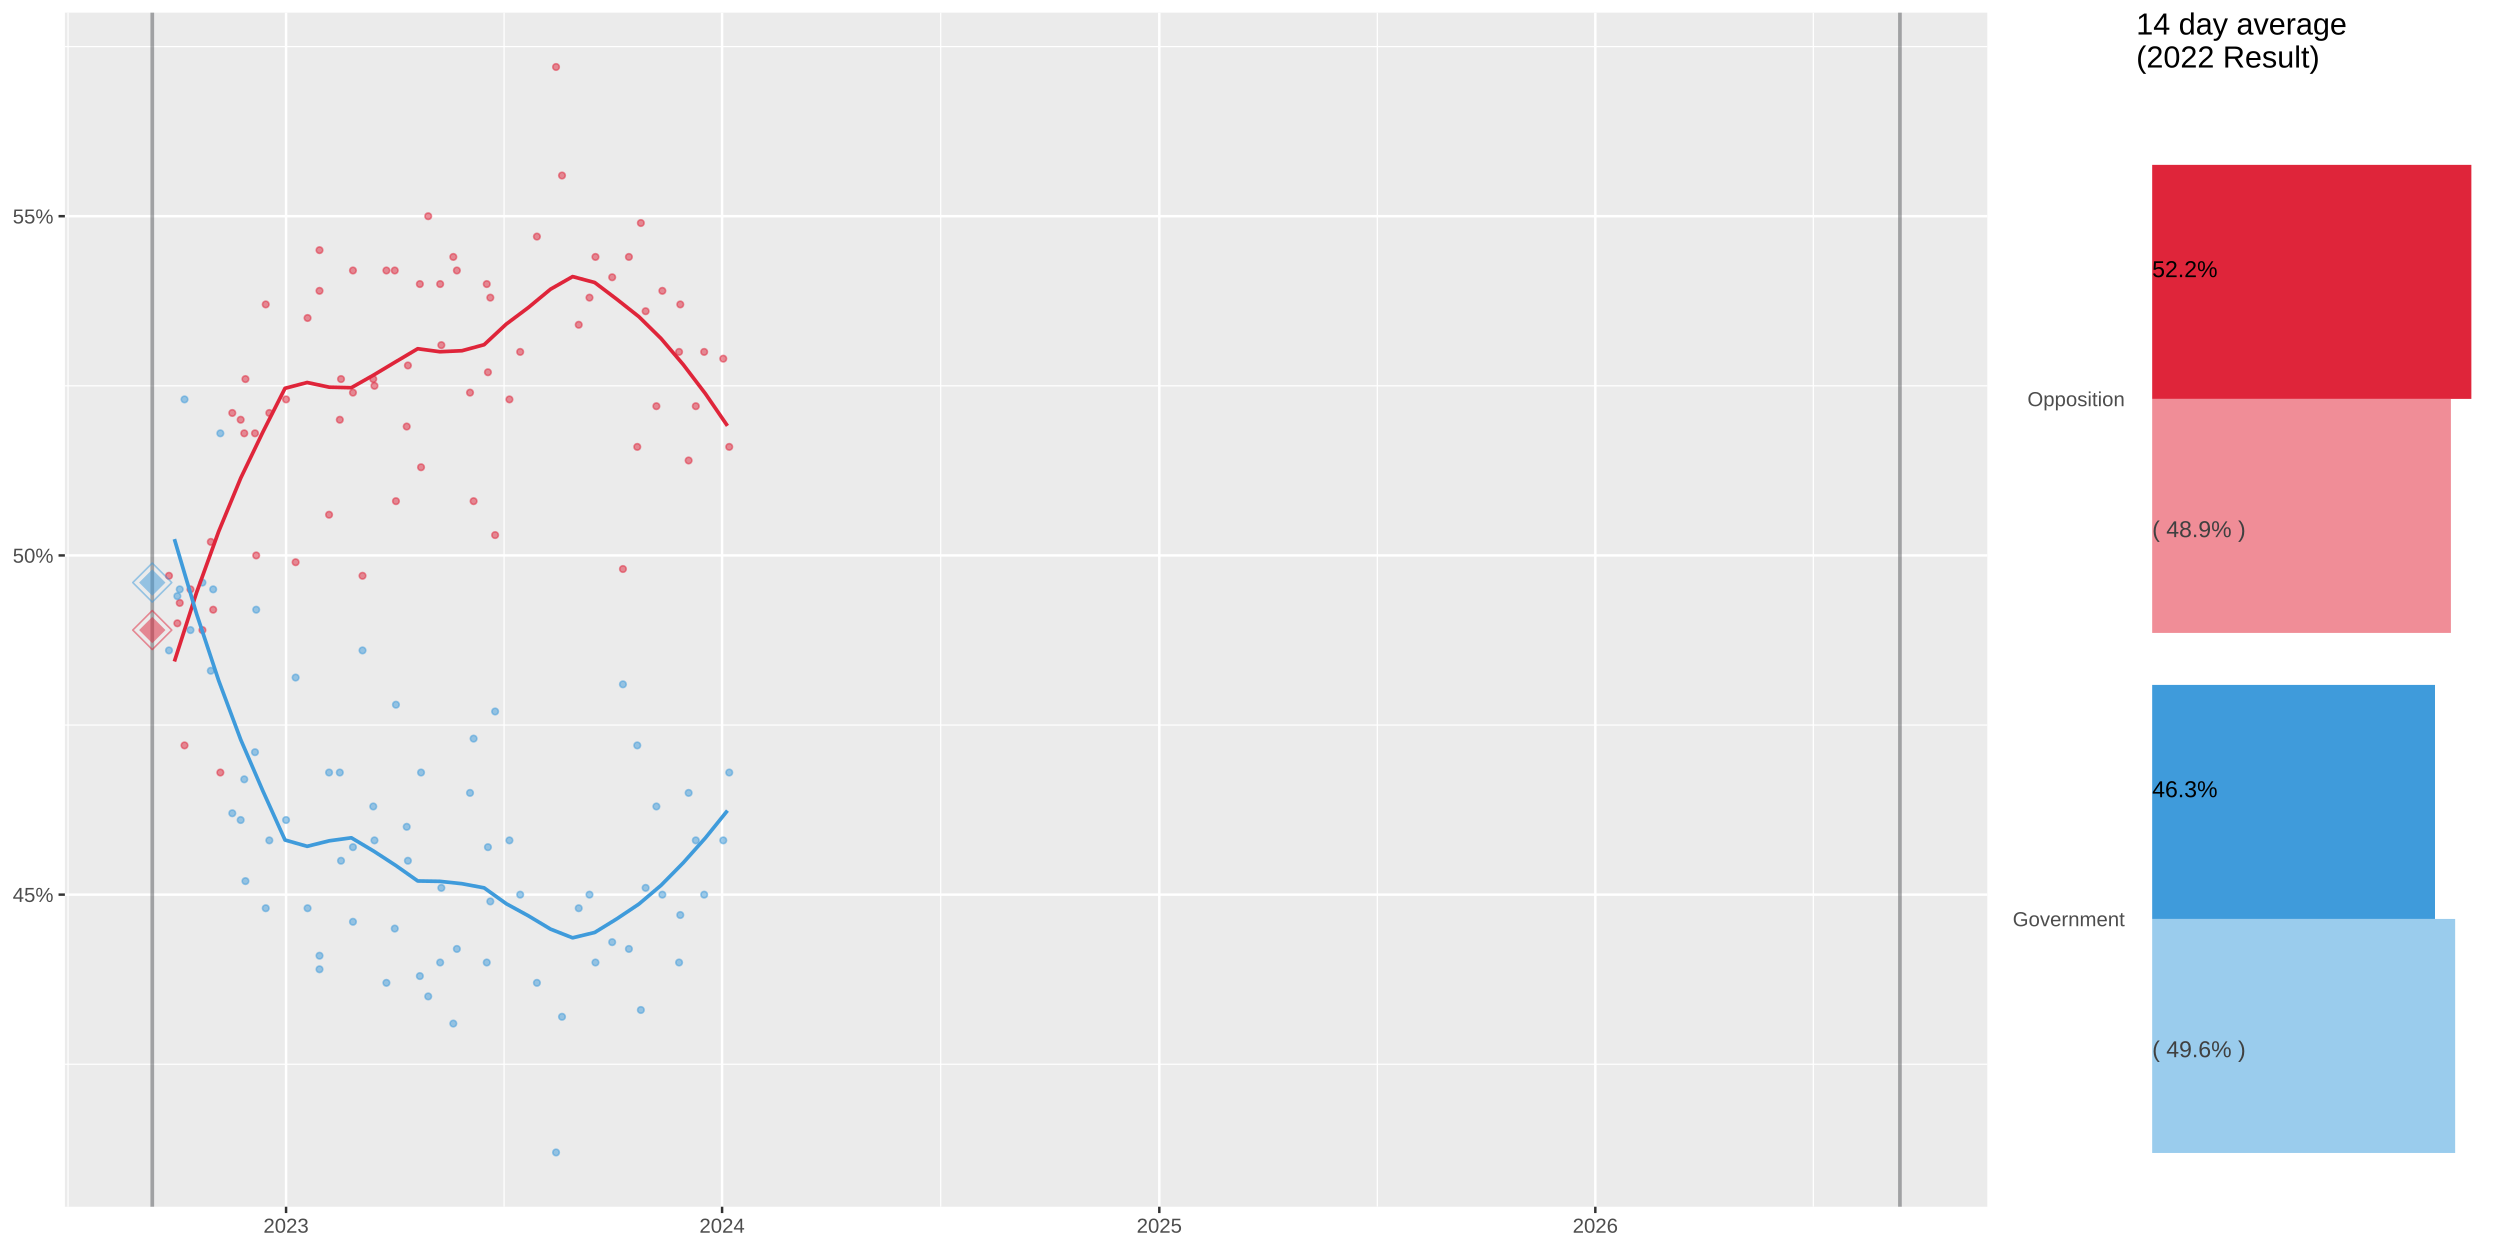
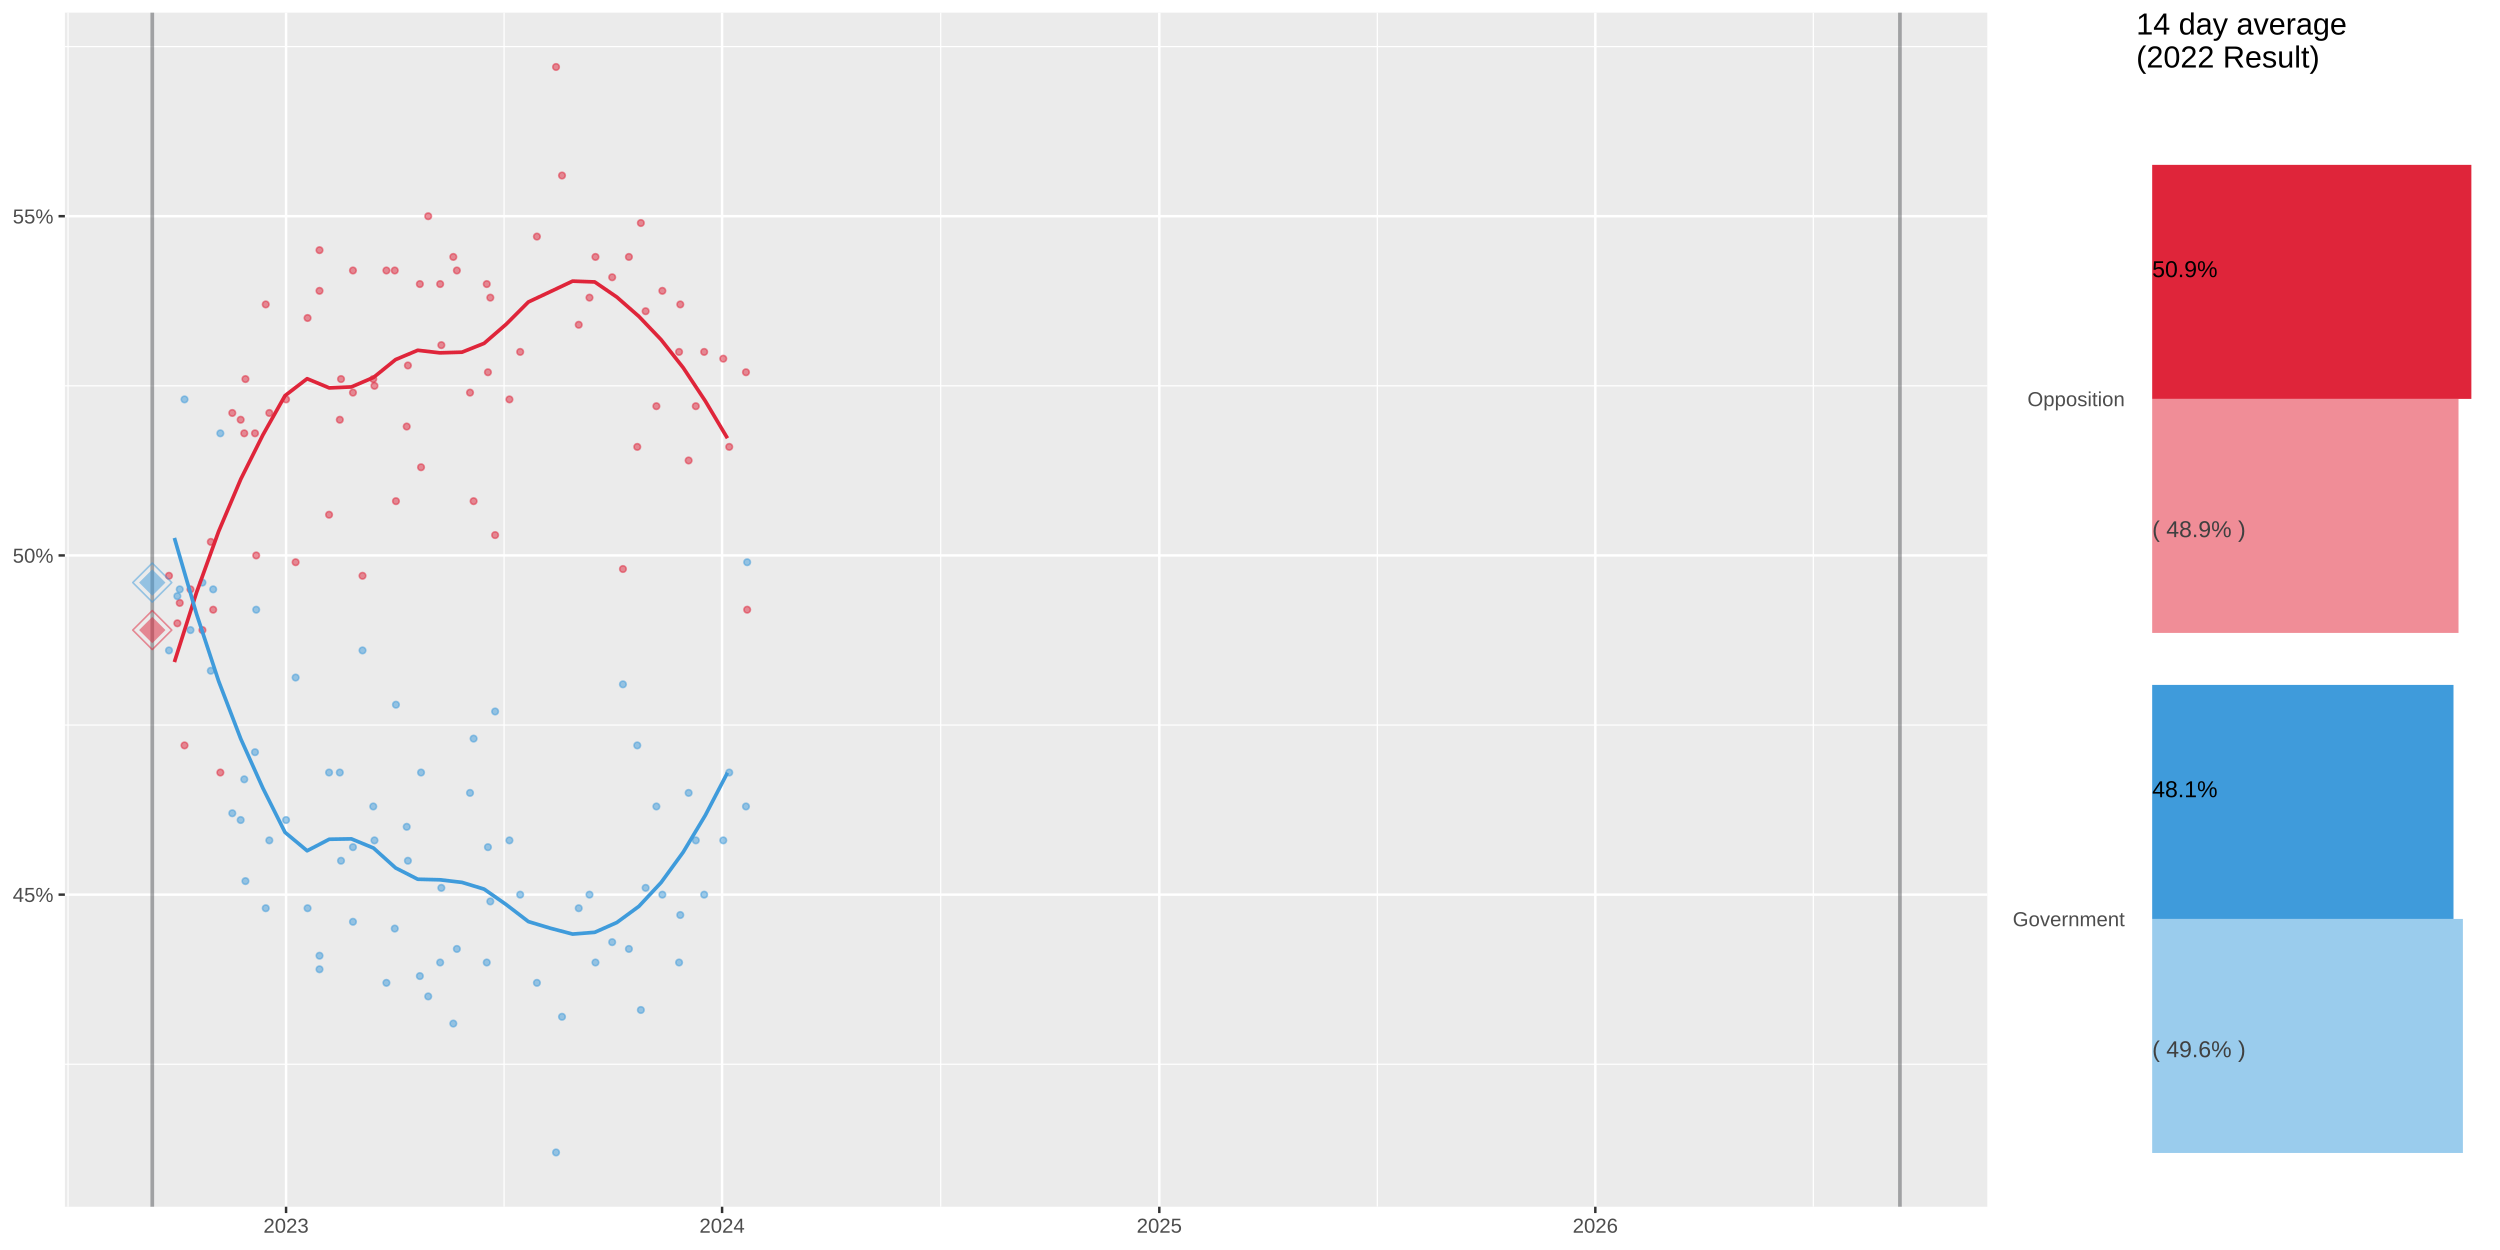
<svg xmlns="http://www.w3.org/2000/svg" class="svglite" width="1080.00pt" height="540.00pt" viewBox="0 0 1080.00 540.00">
  <defs>
    <style type="text/css">
    line, polyline, polygon, path, rect, circle {
      fill: none;
      stroke: #000000;
      stroke-linecap: round;
      stroke-linejoin: round;
      stroke-miterlimit: 10.00;
    }
    text {
      white-space: pre;
    }
  </style>
  </defs>
  <rect width="100%" height="100%" style="stroke: none; fill: none;" />
  <defs>
    <clipPath id="cpMC4wMHwxMDgwLjAwfDAuMDB8NTQwLjAw">
      <rect x="0.00" y="0.00" width="1080.00" height="540.00" />
    </clipPath>
  </defs>
  <g clip-path="url(#cpMC4wMHwxMDgwLjAwfDAuMDB8NTQwLjAw)">
</g>
  <defs>
    <clipPath id="cpMC4wMHw4NjQuMDB8MC4wMHw1NDAuMDA=">
      <rect x="0.00" y="0.00" width="864.00" height="540.00" />
    </clipPath>
  </defs>
  <g clip-path="url(#cpMC4wMHw4NjQuMDB8MC4wMHw1NDAuMDA=)">
    <rect x="0.00" y="0.00" width="864.00" height="540.00" style="stroke-width: 1.07; stroke: #FFFFFF; fill: #FFFFFF;" />
  </g>
  <g clip-path="url(#cpMC4wMHwxMDgwLjAwfDAuMDB8NTQwLjAw)">
</g>
  <defs>
    <clipPath id="cpMjguMDN8ODU4LjUyfDUuNDh8NTIxLjMx">
      <rect x="28.03" y="5.48" width="830.49" height="515.83" />
    </clipPath>
  </defs>
  <g clip-path="url(#cpMjguMDN8ODU4LjUyfDUuNDh8NTIxLjMx)">
    <rect x="28.03" y="5.48" width="830.49" height="515.83" style="stroke-width: 1.07; stroke: none; fill: #EBEBEB;" />
    <polyline points="28.03,459.76 858.52,459.76 " style="stroke-width: 0.53; stroke: #FFFFFF; stroke-linecap: butt;" />
    <polyline points="28.03,313.22 858.52,313.22 " style="stroke-width: 0.53; stroke: #FFFFFF; stroke-linecap: butt;" />
    <polyline points="28.03,166.68 858.52,166.68 " style="stroke-width: 0.53; stroke: #FFFFFF; stroke-linecap: butt;" />
    <polyline points="28.03,20.13 858.52,20.13 " style="stroke-width: 0.53; stroke: #FFFFFF; stroke-linecap: butt;" />
    <polyline points="29.40,521.31 29.40,5.48 " style="stroke-width: 0.53; stroke: #FFFFFF; stroke-linecap: butt;" />
    <polyline points="217.76,521.31 217.76,5.48 " style="stroke-width: 0.53; stroke: #FFFFFF; stroke-linecap: butt;" />
    <polyline points="406.38,521.31 406.38,5.48 " style="stroke-width: 0.53; stroke: #FFFFFF; stroke-linecap: butt;" />
    <polyline points="595.00,521.31 595.00,5.48 " style="stroke-width: 0.53; stroke: #FFFFFF; stroke-linecap: butt;" />
    <polyline points="783.36,521.31 783.36,5.48 " style="stroke-width: 0.53; stroke: #FFFFFF; stroke-linecap: butt;" />
    <polyline points="28.03,386.49 858.52,386.49 " style="stroke-width: 1.07; stroke: #FFFFFF; stroke-linecap: butt;" />
    <polyline points="28.03,239.95 858.52,239.95 " style="stroke-width: 1.07; stroke: #FFFFFF; stroke-linecap: butt;" />
    <polyline points="28.03,93.40 858.52,93.40 " style="stroke-width: 1.07; stroke: #FFFFFF; stroke-linecap: butt;" />
    <polyline points="123.58,521.31 123.58,5.48 " style="stroke-width: 1.07; stroke: #FFFFFF; stroke-linecap: butt;" />
    <polyline points="311.94,521.31 311.94,5.48 " style="stroke-width: 1.07; stroke: #FFFFFF; stroke-linecap: butt;" />
    <polyline points="500.82,521.31 500.82,5.48 " style="stroke-width: 1.07; stroke: #FFFFFF; stroke-linecap: butt;" />
    <polyline points="689.18,521.31 689.18,5.48 " style="stroke-width: 1.07; stroke: #FFFFFF; stroke-linecap: butt;" />
+     <circle cx="322.78" cy="263.39" r="1.42" style="stroke-width: 0.71; stroke: #DF253A; stroke-opacity: 0.50; fill: #DF253A; fill-opacity: 0.50;" />
+     <circle cx="322.26" cy="160.81" r="1.42" style="stroke-width: 0.71; stroke: #DF253A; stroke-opacity: 0.50; fill: #DF253A; fill-opacity: 0.50;" />
    <circle cx="315.03" cy="193.05" r="1.42" style="stroke-width: 0.71; stroke: #DF253A; stroke-opacity: 0.50; fill: #DF253A; fill-opacity: 0.50;" />
    <circle cx="312.45" cy="154.95" r="1.42" style="stroke-width: 0.71; stroke: #DF253A; stroke-opacity: 0.50; fill: #DF253A; fill-opacity: 0.50;" />
    <circle cx="304.20" cy="152.02" r="1.42" style="stroke-width: 0.71; stroke: #DF253A; stroke-opacity: 0.50; fill: #DF253A; fill-opacity: 0.50;" />
    <circle cx="300.59" cy="175.47" r="1.42" style="stroke-width: 0.71; stroke: #DF253A; stroke-opacity: 0.50; fill: #DF253A; fill-opacity: 0.50;" />
    <circle cx="297.49" cy="198.92" r="1.42" style="stroke-width: 0.71; stroke: #DF253A; stroke-opacity: 0.50; fill: #DF253A; fill-opacity: 0.50;" />
    <circle cx="293.88" cy="131.51" r="1.42" style="stroke-width: 0.71; stroke: #DF253A; stroke-opacity: 0.50; fill: #DF253A; fill-opacity: 0.50;" />
    <circle cx="293.36" cy="152.02" r="1.42" style="stroke-width: 0.71; stroke: #DF253A; stroke-opacity: 0.50; fill: #DF253A; fill-opacity: 0.50;" />
    <circle cx="286.14" cy="125.64" r="1.42" style="stroke-width: 0.71; stroke: #DF253A; stroke-opacity: 0.50; fill: #DF253A; fill-opacity: 0.50;" />
    <circle cx="283.56" cy="175.47" r="1.42" style="stroke-width: 0.71; stroke: #DF253A; stroke-opacity: 0.50; fill: #DF253A; fill-opacity: 0.50;" />
    <circle cx="278.91" cy="134.44" r="1.42" style="stroke-width: 0.71; stroke: #DF253A; stroke-opacity: 0.50; fill: #DF253A; fill-opacity: 0.50;" />
    <circle cx="276.85" cy="96.34" r="1.42" style="stroke-width: 0.71; stroke: #DF253A; stroke-opacity: 0.50; fill: #DF253A; fill-opacity: 0.50;" />
    <circle cx="275.30" cy="193.05" r="1.42" style="stroke-width: 0.71; stroke: #DF253A; stroke-opacity: 0.50; fill: #DF253A; fill-opacity: 0.50;" />
    <circle cx="271.69" cy="110.99" r="1.42" style="stroke-width: 0.71; stroke: #DF253A; stroke-opacity: 0.50; fill: #DF253A; fill-opacity: 0.50;" />
    <circle cx="269.11" cy="245.81" r="1.42" style="stroke-width: 0.71; stroke: #DF253A; stroke-opacity: 0.50; fill: #DF253A; fill-opacity: 0.50;" />
    <circle cx="264.46" cy="119.78" r="1.42" style="stroke-width: 0.71; stroke: #DF253A; stroke-opacity: 0.50; fill: #DF253A; fill-opacity: 0.50;" />
    <circle cx="257.24" cy="110.99" r="1.42" style="stroke-width: 0.71; stroke: #DF253A; stroke-opacity: 0.50; fill: #DF253A; fill-opacity: 0.50;" />
    <circle cx="254.66" cy="128.58" r="1.42" style="stroke-width: 0.71; stroke: #DF253A; stroke-opacity: 0.50; fill: #DF253A; fill-opacity: 0.50;" />
    <circle cx="250.01" cy="140.30" r="1.42" style="stroke-width: 0.71; stroke: #DF253A; stroke-opacity: 0.50; fill: #DF253A; fill-opacity: 0.50;" />
    <circle cx="242.79" cy="75.82" r="1.42" style="stroke-width: 0.71; stroke: #DF253A; stroke-opacity: 0.50; fill: #DF253A; fill-opacity: 0.50;" />
    <circle cx="240.21" cy="28.93" r="1.42" style="stroke-width: 0.71; stroke: #DF253A; stroke-opacity: 0.50; fill: #DF253A; fill-opacity: 0.50;" />
    <circle cx="231.95" cy="102.20" r="1.42" style="stroke-width: 0.71; stroke: #DF253A; stroke-opacity: 0.50; fill: #DF253A; fill-opacity: 0.50;" />
    <circle cx="224.72" cy="152.02" r="1.42" style="stroke-width: 0.71; stroke: #DF253A; stroke-opacity: 0.50; fill: #DF253A; fill-opacity: 0.50;" />
    <circle cx="220.08" cy="172.54" r="1.42" style="stroke-width: 0.71; stroke: #DF253A; stroke-opacity: 0.50; fill: #DF253A; fill-opacity: 0.50;" />
    <circle cx="213.89" cy="231.15" r="1.42" style="stroke-width: 0.71; stroke: #DF253A; stroke-opacity: 0.50; fill: #DF253A; fill-opacity: 0.50;" />
    <circle cx="211.82" cy="128.58" r="1.42" style="stroke-width: 0.71; stroke: #DF253A; stroke-opacity: 0.50; fill: #DF253A; fill-opacity: 0.50;" />
    <circle cx="210.79" cy="160.81" r="1.42" style="stroke-width: 0.71; stroke: #DF253A; stroke-opacity: 0.50; fill: #DF253A; fill-opacity: 0.50;" />
    <circle cx="210.28" cy="122.71" r="1.42" style="stroke-width: 0.71; stroke: #DF253A; stroke-opacity: 0.50; fill: #DF253A; fill-opacity: 0.50;" />
    <circle cx="204.60" cy="216.50" r="1.42" style="stroke-width: 0.71; stroke: #DF253A; stroke-opacity: 0.50; fill: #DF253A; fill-opacity: 0.50;" />
    <circle cx="203.05" cy="169.61" r="1.42" style="stroke-width: 0.71; stroke: #DF253A; stroke-opacity: 0.50; fill: #DF253A; fill-opacity: 0.50;" />
    <circle cx="197.37" cy="116.85" r="1.42" style="stroke-width: 0.71; stroke: #DF253A; stroke-opacity: 0.50; fill: #DF253A; fill-opacity: 0.50;" />
    <circle cx="195.83" cy="110.99" r="1.42" style="stroke-width: 0.71; stroke: #DF253A; stroke-opacity: 0.50; fill: #DF253A; fill-opacity: 0.50;" />
    <circle cx="190.66" cy="149.09" r="1.42" style="stroke-width: 0.71; stroke: #DF253A; stroke-opacity: 0.50; fill: #DF253A; fill-opacity: 0.50;" />
    <circle cx="190.15" cy="122.71" r="1.42" style="stroke-width: 0.71; stroke: #DF253A; stroke-opacity: 0.50; fill: #DF253A; fill-opacity: 0.50;" />
    <circle cx="184.99" cy="93.40" r="1.42" style="stroke-width: 0.71; stroke: #DF253A; stroke-opacity: 0.50; fill: #DF253A; fill-opacity: 0.50;" />
    <circle cx="181.89" cy="201.85" r="1.42" style="stroke-width: 0.71; stroke: #DF253A; stroke-opacity: 0.50; fill: #DF253A; fill-opacity: 0.50;" />
    <circle cx="181.38" cy="122.71" r="1.42" style="stroke-width: 0.71; stroke: #DF253A; stroke-opacity: 0.50; fill: #DF253A; fill-opacity: 0.50;" />
    <circle cx="176.22" cy="157.88" r="1.42" style="stroke-width: 0.71; stroke: #DF253A; stroke-opacity: 0.50; fill: #DF253A; fill-opacity: 0.50;" />
    <circle cx="175.70" cy="184.26" r="1.42" style="stroke-width: 0.71; stroke: #DF253A; stroke-opacity: 0.50; fill: #DF253A; fill-opacity: 0.50;" />
    <circle cx="171.05" cy="216.50" r="1.42" style="stroke-width: 0.71; stroke: #DF253A; stroke-opacity: 0.50; fill: #DF253A; fill-opacity: 0.50;" />
    <circle cx="170.54" cy="116.85" r="1.42" style="stroke-width: 0.71; stroke: #DF253A; stroke-opacity: 0.50; fill: #DF253A; fill-opacity: 0.50;" />
    <circle cx="166.93" cy="116.85" r="1.42" style="stroke-width: 0.71; stroke: #DF253A; stroke-opacity: 0.50; fill: #DF253A; fill-opacity: 0.50;" />
    <circle cx="161.77" cy="166.68" r="1.42" style="stroke-width: 0.71; stroke: #DF253A; stroke-opacity: 0.50; fill: #DF253A; fill-opacity: 0.50;" />
    <circle cx="161.25" cy="163.75" r="1.42" style="stroke-width: 0.71; stroke: #DF253A; stroke-opacity: 0.50; fill: #DF253A; fill-opacity: 0.50;" />
    <circle cx="156.61" cy="248.74" r="1.42" style="stroke-width: 0.71; stroke: #DF253A; stroke-opacity: 0.50; fill: #DF253A; fill-opacity: 0.50;" />
    <circle cx="152.48" cy="169.61" r="1.42" style="stroke-width: 0.71; stroke: #DF253A; stroke-opacity: 0.50; fill: #DF253A; fill-opacity: 0.50;" />
    <circle cx="152.48" cy="116.85" r="1.42" style="stroke-width: 0.71; stroke: #DF253A; stroke-opacity: 0.50; fill: #DF253A; fill-opacity: 0.50;" />
    <circle cx="147.32" cy="163.75" r="1.42" style="stroke-width: 0.71; stroke: #DF253A; stroke-opacity: 0.50; fill: #DF253A; fill-opacity: 0.50;" />
    <circle cx="146.80" cy="181.33" r="1.42" style="stroke-width: 0.71; stroke: #DF253A; stroke-opacity: 0.50; fill: #DF253A; fill-opacity: 0.50;" />
    <circle cx="142.16" cy="222.36" r="1.42" style="stroke-width: 0.71; stroke: #DF253A; stroke-opacity: 0.50; fill: #DF253A; fill-opacity: 0.50;" />
    <circle cx="138.03" cy="108.06" r="1.42" style="stroke-width: 0.71; stroke: #DF253A; stroke-opacity: 0.50; fill: #DF253A; fill-opacity: 0.50;" />
    <circle cx="138.03" cy="125.64" r="1.42" style="stroke-width: 0.71; stroke: #DF253A; stroke-opacity: 0.50; fill: #DF253A; fill-opacity: 0.50;" />
    <circle cx="132.87" cy="137.37" r="1.42" style="stroke-width: 0.71; stroke: #DF253A; stroke-opacity: 0.50; fill: #DF253A; fill-opacity: 0.50;" />
    <circle cx="127.71" cy="242.88" r="1.42" style="stroke-width: 0.71; stroke: #DF253A; stroke-opacity: 0.50; fill: #DF253A; fill-opacity: 0.50;" />
    <circle cx="123.58" cy="172.54" r="1.42" style="stroke-width: 0.71; stroke: #DF253A; stroke-opacity: 0.50; fill: #DF253A; fill-opacity: 0.50;" />
    <circle cx="116.35" cy="178.40" r="1.42" style="stroke-width: 0.71; stroke: #DF253A; stroke-opacity: 0.50; fill: #DF253A; fill-opacity: 0.50;" />
    <circle cx="114.80" cy="131.51" r="1.42" style="stroke-width: 0.71; stroke: #DF253A; stroke-opacity: 0.50; fill: #DF253A; fill-opacity: 0.50;" />
    <circle cx="110.68" cy="239.95" r="1.42" style="stroke-width: 0.71; stroke: #DF253A; stroke-opacity: 0.50; fill: #DF253A; fill-opacity: 0.50;" />
    <circle cx="110.16" cy="187.19" r="1.42" style="stroke-width: 0.71; stroke: #DF253A; stroke-opacity: 0.50; fill: #DF253A; fill-opacity: 0.50;" />
    <circle cx="106.03" cy="163.75" r="1.42" style="stroke-width: 0.71; stroke: #DF253A; stroke-opacity: 0.50; fill: #DF253A; fill-opacity: 0.50;" />
    <circle cx="105.52" cy="187.19" r="1.42" style="stroke-width: 0.71; stroke: #DF253A; stroke-opacity: 0.50; fill: #DF253A; fill-opacity: 0.50;" />
    <circle cx="103.97" cy="181.33" r="1.42" style="stroke-width: 0.71; stroke: #DF253A; stroke-opacity: 0.50; fill: #DF253A; fill-opacity: 0.50;" />
    <circle cx="100.35" cy="178.40" r="1.42" style="stroke-width: 0.71; stroke: #DF253A; stroke-opacity: 0.50; fill: #DF253A; fill-opacity: 0.50;" />
    <circle cx="95.19" cy="333.73" r="1.42" style="stroke-width: 0.71; stroke: #DF253A; stroke-opacity: 0.50; fill: #DF253A; fill-opacity: 0.50;" />
    <circle cx="92.10" cy="263.39" r="1.42" style="stroke-width: 0.71; stroke: #DF253A; stroke-opacity: 0.50; fill: #DF253A; fill-opacity: 0.50;" />
    <circle cx="91.07" cy="234.09" r="1.42" style="stroke-width: 0.71; stroke: #DF253A; stroke-opacity: 0.50; fill: #DF253A; fill-opacity: 0.50;" />
    <circle cx="87.45" cy="272.19" r="1.42" style="stroke-width: 0.71; stroke: #DF253A; stroke-opacity: 0.50; fill: #DF253A; fill-opacity: 0.50;" />
    <circle cx="82.29" cy="254.60" r="1.42" style="stroke-width: 0.71; stroke: #DF253A; stroke-opacity: 0.50; fill: #DF253A; fill-opacity: 0.50;" />
    <circle cx="79.71" cy="322.01" r="1.42" style="stroke-width: 0.71; stroke: #DF253A; stroke-opacity: 0.50; fill: #DF253A; fill-opacity: 0.50;" />
    <circle cx="77.65" cy="260.46" r="1.42" style="stroke-width: 0.71; stroke: #DF253A; stroke-opacity: 0.50; fill: #DF253A; fill-opacity: 0.50;" />
    <circle cx="76.62" cy="269.26" r="1.42" style="stroke-width: 0.71; stroke: #DF253A; stroke-opacity: 0.50; fill: #DF253A; fill-opacity: 0.50;" />
    <circle cx="73.00" cy="248.74" r="1.42" style="stroke-width: 0.71; stroke: #DF253A; stroke-opacity: 0.50; fill: #DF253A; fill-opacity: 0.50;" />
+     <circle cx="322.78" cy="242.88" r="1.42" style="stroke-width: 0.71; stroke: #3F9BDB; stroke-opacity: 0.50; fill: #3F9BDB; fill-opacity: 0.50;" />
+     <circle cx="322.26" cy="348.39" r="1.42" style="stroke-width: 0.71; stroke: #3F9BDB; stroke-opacity: 0.50; fill: #3F9BDB; fill-opacity: 0.50;" />
    <circle cx="315.03" cy="333.73" r="1.42" style="stroke-width: 0.71; stroke: #3F9BDB; stroke-opacity: 0.50; fill: #3F9BDB; fill-opacity: 0.50;" />
    <circle cx="312.45" cy="363.04" r="1.42" style="stroke-width: 0.71; stroke: #3F9BDB; stroke-opacity: 0.50; fill: #3F9BDB; fill-opacity: 0.50;" />
    <circle cx="304.20" cy="386.49" r="1.42" style="stroke-width: 0.71; stroke: #3F9BDB; stroke-opacity: 0.50; fill: #3F9BDB; fill-opacity: 0.50;" />
    <circle cx="300.59" cy="363.04" r="1.42" style="stroke-width: 0.71; stroke: #3F9BDB; stroke-opacity: 0.50; fill: #3F9BDB; fill-opacity: 0.50;" />
    <circle cx="297.49" cy="342.53" r="1.42" style="stroke-width: 0.71; stroke: #3F9BDB; stroke-opacity: 0.50; fill: #3F9BDB; fill-opacity: 0.50;" />
    <circle cx="293.88" cy="395.28" r="1.42" style="stroke-width: 0.71; stroke: #3F9BDB; stroke-opacity: 0.50; fill: #3F9BDB; fill-opacity: 0.50;" />
    <circle cx="293.36" cy="415.80" r="1.42" style="stroke-width: 0.71; stroke: #3F9BDB; stroke-opacity: 0.50; fill: #3F9BDB; fill-opacity: 0.50;" />
    <circle cx="286.14" cy="386.49" r="1.42" style="stroke-width: 0.71; stroke: #3F9BDB; stroke-opacity: 0.50; fill: #3F9BDB; fill-opacity: 0.50;" />
    <circle cx="283.56" cy="348.39" r="1.42" style="stroke-width: 0.71; stroke: #3F9BDB; stroke-opacity: 0.50; fill: #3F9BDB; fill-opacity: 0.50;" />
    <circle cx="278.91" cy="383.56" r="1.42" style="stroke-width: 0.71; stroke: #3F9BDB; stroke-opacity: 0.50; fill: #3F9BDB; fill-opacity: 0.50;" />
    <circle cx="276.85" cy="436.31" r="1.42" style="stroke-width: 0.71; stroke: #3F9BDB; stroke-opacity: 0.50; fill: #3F9BDB; fill-opacity: 0.50;" />
    <circle cx="275.30" cy="322.01" r="1.42" style="stroke-width: 0.71; stroke: #3F9BDB; stroke-opacity: 0.50; fill: #3F9BDB; fill-opacity: 0.50;" />
    <circle cx="271.69" cy="409.94" r="1.42" style="stroke-width: 0.71; stroke: #3F9BDB; stroke-opacity: 0.50; fill: #3F9BDB; fill-opacity: 0.50;" />
    <circle cx="269.11" cy="295.63" r="1.42" style="stroke-width: 0.71; stroke: #3F9BDB; stroke-opacity: 0.50; fill: #3F9BDB; fill-opacity: 0.50;" />
    <circle cx="264.46" cy="407.01" r="1.42" style="stroke-width: 0.71; stroke: #3F9BDB; stroke-opacity: 0.50; fill: #3F9BDB; fill-opacity: 0.50;" />
    <circle cx="257.24" cy="415.80" r="1.42" style="stroke-width: 0.71; stroke: #3F9BDB; stroke-opacity: 0.50; fill: #3F9BDB; fill-opacity: 0.50;" />
    <circle cx="254.66" cy="386.49" r="1.42" style="stroke-width: 0.71; stroke: #3F9BDB; stroke-opacity: 0.50; fill: #3F9BDB; fill-opacity: 0.50;" />
    <circle cx="250.01" cy="392.35" r="1.42" style="stroke-width: 0.71; stroke: #3F9BDB; stroke-opacity: 0.50; fill: #3F9BDB; fill-opacity: 0.50;" />
    <circle cx="242.79" cy="439.25" r="1.42" style="stroke-width: 0.71; stroke: #3F9BDB; stroke-opacity: 0.50; fill: #3F9BDB; fill-opacity: 0.50;" />
    <circle cx="240.21" cy="497.86" r="1.42" style="stroke-width: 0.71; stroke: #3F9BDB; stroke-opacity: 0.50; fill: #3F9BDB; fill-opacity: 0.50;" />
    <circle cx="231.95" cy="424.59" r="1.42" style="stroke-width: 0.71; stroke: #3F9BDB; stroke-opacity: 0.50; fill: #3F9BDB; fill-opacity: 0.50;" />
    <circle cx="224.72" cy="386.49" r="1.42" style="stroke-width: 0.71; stroke: #3F9BDB; stroke-opacity: 0.50; fill: #3F9BDB; fill-opacity: 0.50;" />
    <circle cx="220.08" cy="363.04" r="1.42" style="stroke-width: 0.71; stroke: #3F9BDB; stroke-opacity: 0.50; fill: #3F9BDB; fill-opacity: 0.50;" />
    <circle cx="213.89" cy="307.36" r="1.42" style="stroke-width: 0.71; stroke: #3F9BDB; stroke-opacity: 0.50; fill: #3F9BDB; fill-opacity: 0.50;" />
    <circle cx="211.82" cy="389.42" r="1.42" style="stroke-width: 0.71; stroke: #3F9BDB; stroke-opacity: 0.50; fill: #3F9BDB; fill-opacity: 0.50;" />
    <circle cx="210.79" cy="365.97" r="1.42" style="stroke-width: 0.71; stroke: #3F9BDB; stroke-opacity: 0.50; fill: #3F9BDB; fill-opacity: 0.50;" />
    <circle cx="210.28" cy="415.80" r="1.42" style="stroke-width: 0.71; stroke: #3F9BDB; stroke-opacity: 0.50; fill: #3F9BDB; fill-opacity: 0.50;" />
    <circle cx="204.60" cy="319.08" r="1.42" style="stroke-width: 0.71; stroke: #3F9BDB; stroke-opacity: 0.50; fill: #3F9BDB; fill-opacity: 0.50;" />
    <circle cx="203.05" cy="342.53" r="1.42" style="stroke-width: 0.71; stroke: #3F9BDB; stroke-opacity: 0.50; fill: #3F9BDB; fill-opacity: 0.50;" />
    <circle cx="197.37" cy="409.94" r="1.42" style="stroke-width: 0.71; stroke: #3F9BDB; stroke-opacity: 0.50; fill: #3F9BDB; fill-opacity: 0.50;" />
    <circle cx="195.83" cy="442.18" r="1.42" style="stroke-width: 0.71; stroke: #3F9BDB; stroke-opacity: 0.50; fill: #3F9BDB; fill-opacity: 0.50;" />
    <circle cx="190.66" cy="383.56" r="1.42" style="stroke-width: 0.71; stroke: #3F9BDB; stroke-opacity: 0.50; fill: #3F9BDB; fill-opacity: 0.50;" />
    <circle cx="190.15" cy="415.80" r="1.42" style="stroke-width: 0.71; stroke: #3F9BDB; stroke-opacity: 0.50; fill: #3F9BDB; fill-opacity: 0.50;" />
    <circle cx="184.99" cy="430.45" r="1.42" style="stroke-width: 0.71; stroke: #3F9BDB; stroke-opacity: 0.50; fill: #3F9BDB; fill-opacity: 0.50;" />
    <circle cx="181.89" cy="333.73" r="1.42" style="stroke-width: 0.71; stroke: #3F9BDB; stroke-opacity: 0.50; fill: #3F9BDB; fill-opacity: 0.50;" />
    <circle cx="181.38" cy="421.66" r="1.42" style="stroke-width: 0.71; stroke: #3F9BDB; stroke-opacity: 0.50; fill: #3F9BDB; fill-opacity: 0.50;" />
    <circle cx="176.22" cy="371.84" r="1.42" style="stroke-width: 0.71; stroke: #3F9BDB; stroke-opacity: 0.50; fill: #3F9BDB; fill-opacity: 0.50;" />
    <circle cx="175.70" cy="357.18" r="1.42" style="stroke-width: 0.71; stroke: #3F9BDB; stroke-opacity: 0.50; fill: #3F9BDB; fill-opacity: 0.50;" />
    <circle cx="171.05" cy="304.43" r="1.42" style="stroke-width: 0.71; stroke: #3F9BDB; stroke-opacity: 0.50; fill: #3F9BDB; fill-opacity: 0.50;" />
    <circle cx="170.54" cy="401.14" r="1.42" style="stroke-width: 0.71; stroke: #3F9BDB; stroke-opacity: 0.50; fill: #3F9BDB; fill-opacity: 0.50;" />
    <circle cx="166.93" cy="424.59" r="1.42" style="stroke-width: 0.71; stroke: #3F9BDB; stroke-opacity: 0.50; fill: #3F9BDB; fill-opacity: 0.50;" />
    <circle cx="161.77" cy="363.04" r="1.42" style="stroke-width: 0.71; stroke: #3F9BDB; stroke-opacity: 0.50; fill: #3F9BDB; fill-opacity: 0.50;" />
    <circle cx="161.25" cy="348.39" r="1.42" style="stroke-width: 0.71; stroke: #3F9BDB; stroke-opacity: 0.50; fill: #3F9BDB; fill-opacity: 0.50;" />
    <circle cx="156.61" cy="280.98" r="1.42" style="stroke-width: 0.71; stroke: #3F9BDB; stroke-opacity: 0.50; fill: #3F9BDB; fill-opacity: 0.50;" />
    <circle cx="152.48" cy="365.97" r="1.42" style="stroke-width: 0.71; stroke: #3F9BDB; stroke-opacity: 0.50; fill: #3F9BDB; fill-opacity: 0.50;" />
    <circle cx="152.48" cy="398.21" r="1.42" style="stroke-width: 0.71; stroke: #3F9BDB; stroke-opacity: 0.50; fill: #3F9BDB; fill-opacity: 0.50;" />
    <circle cx="147.32" cy="371.84" r="1.42" style="stroke-width: 0.71; stroke: #3F9BDB; stroke-opacity: 0.50; fill: #3F9BDB; fill-opacity: 0.50;" />
    <circle cx="146.80" cy="333.73" r="1.42" style="stroke-width: 0.71; stroke: #3F9BDB; stroke-opacity: 0.50; fill: #3F9BDB; fill-opacity: 0.50;" />
    <circle cx="142.16" cy="333.73" r="1.42" style="stroke-width: 0.71; stroke: #3F9BDB; stroke-opacity: 0.50; fill: #3F9BDB; fill-opacity: 0.50;" />
    <circle cx="138.03" cy="418.73" r="1.42" style="stroke-width: 0.71; stroke: #3F9BDB; stroke-opacity: 0.50; fill: #3F9BDB; fill-opacity: 0.50;" />
    <circle cx="138.03" cy="412.87" r="1.42" style="stroke-width: 0.71; stroke: #3F9BDB; stroke-opacity: 0.50; fill: #3F9BDB; fill-opacity: 0.50;" />
    <circle cx="132.87" cy="392.35" r="1.42" style="stroke-width: 0.71; stroke: #3F9BDB; stroke-opacity: 0.50; fill: #3F9BDB; fill-opacity: 0.50;" />
    <circle cx="127.71" cy="292.70" r="1.42" style="stroke-width: 0.71; stroke: #3F9BDB; stroke-opacity: 0.50; fill: #3F9BDB; fill-opacity: 0.50;" />
    <circle cx="123.58" cy="354.25" r="1.42" style="stroke-width: 0.71; stroke: #3F9BDB; stroke-opacity: 0.50; fill: #3F9BDB; fill-opacity: 0.50;" />
    <circle cx="116.35" cy="363.04" r="1.42" style="stroke-width: 0.71; stroke: #3F9BDB; stroke-opacity: 0.50; fill: #3F9BDB; fill-opacity: 0.50;" />
    <circle cx="114.80" cy="392.35" r="1.42" style="stroke-width: 0.71; stroke: #3F9BDB; stroke-opacity: 0.50; fill: #3F9BDB; fill-opacity: 0.50;" />
    <circle cx="110.68" cy="263.39" r="1.42" style="stroke-width: 0.71; stroke: #3F9BDB; stroke-opacity: 0.50; fill: #3F9BDB; fill-opacity: 0.50;" />
    <circle cx="110.16" cy="324.94" r="1.42" style="stroke-width: 0.71; stroke: #3F9BDB; stroke-opacity: 0.50; fill: #3F9BDB; fill-opacity: 0.50;" />
    <circle cx="106.03" cy="380.63" r="1.42" style="stroke-width: 0.71; stroke: #3F9BDB; stroke-opacity: 0.50; fill: #3F9BDB; fill-opacity: 0.50;" />
    <circle cx="105.52" cy="336.67" r="1.42" style="stroke-width: 0.71; stroke: #3F9BDB; stroke-opacity: 0.50; fill: #3F9BDB; fill-opacity: 0.50;" />
    <circle cx="103.97" cy="354.25" r="1.42" style="stroke-width: 0.71; stroke: #3F9BDB; stroke-opacity: 0.50; fill: #3F9BDB; fill-opacity: 0.50;" />
    <circle cx="100.35" cy="351.32" r="1.42" style="stroke-width: 0.71; stroke: #3F9BDB; stroke-opacity: 0.50; fill: #3F9BDB; fill-opacity: 0.50;" />
    <circle cx="95.19" cy="187.19" r="1.42" style="stroke-width: 0.71; stroke: #3F9BDB; stroke-opacity: 0.50; fill: #3F9BDB; fill-opacity: 0.50;" />
    <circle cx="92.10" cy="254.60" r="1.42" style="stroke-width: 0.71; stroke: #3F9BDB; stroke-opacity: 0.50; fill: #3F9BDB; fill-opacity: 0.50;" />
    <circle cx="91.07" cy="289.77" r="1.42" style="stroke-width: 0.71; stroke: #3F9BDB; stroke-opacity: 0.50; fill: #3F9BDB; fill-opacity: 0.50;" />
    <circle cx="87.45" cy="251.67" r="1.42" style="stroke-width: 0.71; stroke: #3F9BDB; stroke-opacity: 0.50; fill: #3F9BDB; fill-opacity: 0.50;" />
    <circle cx="82.29" cy="272.19" r="1.42" style="stroke-width: 0.71; stroke: #3F9BDB; stroke-opacity: 0.50; fill: #3F9BDB; fill-opacity: 0.50;" />
    <circle cx="79.71" cy="172.54" r="1.42" style="stroke-width: 0.71; stroke: #3F9BDB; stroke-opacity: 0.50; fill: #3F9BDB; fill-opacity: 0.50;" />
    <circle cx="77.65" cy="254.60" r="1.42" style="stroke-width: 0.71; stroke: #3F9BDB; stroke-opacity: 0.50; fill: #3F9BDB; fill-opacity: 0.50;" />
    <circle cx="76.62" cy="257.53" r="1.42" style="stroke-width: 0.71; stroke: #3F9BDB; stroke-opacity: 0.50; fill: #3F9BDB; fill-opacity: 0.50;" />
    <circle cx="73.00" cy="280.98" r="1.42" style="stroke-width: 0.71; stroke: #3F9BDB; stroke-opacity: 0.50; fill: #3F9BDB; fill-opacity: 0.50;" />
-     <polyline points="75.34,285.75 84.89,256.05 94.45,229.64 104.01,206.49 113.56,186.64 123.12,167.75 132.68,165.24 142.23,167.26 151.79,167.48 161.35,162.05 170.90,156.32 180.46,150.65 190.02,151.95 199.58,151.51 209.13,148.92 218.69,140.02 228.25,132.86 237.80,124.95 247.36,119.49 256.92,122.05 266.47,129.28 276.03,136.84 285.59,146.26 295.14,157.48 304.70,170.03 314.26,183.97 " style="stroke-width: 1.60; stroke: #DF253A; stroke-linecap: butt;" />
-     <polyline points="75.34,232.89 84.89,265.11 94.45,293.95 104.01,319.58 113.56,341.69 123.12,362.88 132.68,365.61 142.23,363.23 151.79,361.93 161.35,367.63 170.90,373.84 180.46,380.58 190.02,380.74 199.58,381.76 209.13,383.55 218.69,390.40 228.25,395.63 237.80,401.37 247.36,405.14 256.92,402.82 266.47,396.93 276.03,390.53 285.59,382.44 295.14,372.75 304.70,362.03 314.26,350.18 " style="stroke-width: 1.60; stroke: #3F9BDB; stroke-linecap: butt;" />
+     <polyline points="75.34,286.01 84.89,255.98 94.45,229.57 104.01,207.00 113.56,187.91 123.12,170.93 132.68,163.60 142.23,167.58 151.79,167.15 161.35,163.06 170.90,155.34 180.46,151.32 190.02,152.43 199.58,152.14 209.13,148.33 218.69,140.04 228.25,130.46 237.80,125.97 247.36,121.45 256.92,121.80 266.47,128.34 276.03,136.72 285.59,146.74 295.14,158.85 304.70,173.26 314.26,189.32 " style="stroke-width: 1.60; stroke: #DF253A; stroke-linecap: butt;" />
+     <polyline points="75.34,232.39 84.89,265.20 94.45,294.24 104.01,319.19 113.56,340.46 123.12,359.56 132.68,367.53 142.23,362.56 151.79,362.39 161.35,366.35 170.90,374.95 180.46,379.83 190.02,380.07 199.58,381.19 209.13,384.10 218.69,390.79 228.25,398.12 237.80,401.01 247.36,403.52 256.92,402.76 266.47,398.53 276.03,391.51 285.59,381.25 295.14,368.13 304.70,352.20 314.26,333.83 " style="stroke-width: 1.60; stroke: #3F9BDB; stroke-linecap: butt;" />
    <line x1="820.77" y1="521.31" x2="820.77" y2="5.48" style="stroke-width: 1.60; stroke: #56595C; stroke-opacity: 0.50; stroke-linecap: butt;" />
    <line x1="65.78" y1="521.31" x2="65.78" y2="5.48" style="stroke-width: 1.60; stroke: #56595C; stroke-opacity: 0.50; stroke-linecap: butt;" />
    <polygon points="60.09,272.19 65.78,266.50 71.47,272.19 65.78,277.88 " style="stroke-width: 0.71; stroke: none; fill: #DF253A; fill-opacity: 0.50;" />
    <polygon points="60.09,251.67 65.78,245.98 71.47,251.67 65.78,257.36 " style="stroke-width: 0.71; stroke: none; fill: #3F9BDB; fill-opacity: 0.50;" />
    <polygon points="57.36,272.19 65.78,263.76 74.20,272.19 65.78,280.61 " style="stroke-width: 0.71; stroke: #DF253A; stroke-opacity: 0.50;" />
    <polygon points="57.36,251.67 65.78,243.25 74.20,251.67 65.78,260.09 " style="stroke-width: 0.71; stroke: #3F9BDB; stroke-opacity: 0.50;" />
  </g>
  <g clip-path="url(#cpMC4wMHwxMDgwLjAwfDAuMDB8NTQwLjAw)">
    <text x="23.10" y="389.64" text-anchor="end" style="font-size: 8.80px;fill: #4D4D4D; font-family: &quot;Arial&quot;;" textLength="17.62px" lengthAdjust="spacingAndGlyphs">45%</text>
    <text x="23.10" y="243.10" text-anchor="end" style="font-size: 8.80px;fill: #4D4D4D; font-family: &quot;Arial&quot;;" textLength="17.62px" lengthAdjust="spacingAndGlyphs">50%</text>
    <text x="23.10" y="96.55" text-anchor="end" style="font-size: 8.80px;fill: #4D4D4D; font-family: &quot;Arial&quot;;" textLength="17.62px" lengthAdjust="spacingAndGlyphs">55%</text>
    <polyline points="25.29,386.49 28.03,386.49 " style="stroke-width: 1.07; stroke: #333333; stroke-linecap: butt;" />
    <polyline points="25.29,239.95 28.03,239.95 " style="stroke-width: 1.07; stroke: #333333; stroke-linecap: butt;" />
    <polyline points="25.29,93.40 28.03,93.40 " style="stroke-width: 1.07; stroke: #333333; stroke-linecap: butt;" />
    <polyline points="123.58,524.05 123.58,521.31 " style="stroke-width: 1.07; stroke: #333333; stroke-linecap: butt;" />
    <polyline points="311.94,524.05 311.94,521.31 " style="stroke-width: 1.07; stroke: #333333; stroke-linecap: butt;" />
    <polyline points="500.82,524.05 500.82,521.31 " style="stroke-width: 1.07; stroke: #333333; stroke-linecap: butt;" />
    <polyline points="689.18,524.05 689.18,521.31 " style="stroke-width: 1.07; stroke: #333333; stroke-linecap: butt;" />
    <text x="123.58" y="532.54" text-anchor="middle" style="font-size: 8.80px;fill: #4D4D4D; font-family: &quot;Arial&quot;;" textLength="19.58px" lengthAdjust="spacingAndGlyphs">2023</text>
    <text x="311.94" y="532.54" text-anchor="middle" style="font-size: 8.80px;fill: #4D4D4D; font-family: &quot;Arial&quot;;" textLength="19.58px" lengthAdjust="spacingAndGlyphs">2024</text>
    <text x="500.82" y="532.54" text-anchor="middle" style="font-size: 8.80px;fill: #4D4D4D; font-family: &quot;Arial&quot;;" textLength="19.58px" lengthAdjust="spacingAndGlyphs">2025</text>
    <text x="689.18" y="532.54" text-anchor="middle" style="font-size: 8.80px;fill: #4D4D4D; font-family: &quot;Arial&quot;;" textLength="19.58px" lengthAdjust="spacingAndGlyphs">2026</text>
  </g>
  <defs>
    <clipPath id="cpODY0LjAwfDEwODAuMDB8MC4wMHw1NDAuMDA=">
      <rect x="864.00" y="0.00" width="216.00" height="540.00" />
    </clipPath>
  </defs>
  <g clip-path="url(#cpODY0LjAwfDEwODAuMDB8MC4wMHw1NDAuMDA=)">
    <rect x="864.00" y="0.00" width="216.00" height="540.00" style="stroke-width: 1.07; stroke: #FFFFFF; fill: #FFFFFF;" />
  </g>
  <g clip-path="url(#cpMC4wMHwxMDgwLjAwfDAuMDB8NTQwLjAw)">
</g>
  <defs>
    <clipPath id="cpOTIyLjg1fDEwNzQuNTJ8MzcuNTJ8NTMxLjc4">
      <rect x="922.85" y="37.52" width="151.68" height="494.26" />
    </clipPath>
  </defs>
  <g clip-path="url(#cpOTIyLjg1fDEwNzQuNTJ8MzcuNTJ8NTMxLjc4)">
    <rect x="922.85" y="37.52" width="151.68" height="494.26" style="stroke-width: 1.07; stroke: #FFFFFF; fill: #FFFFFF;" />
-     <rect x="929.74" y="172.32" width="129.05" height="101.10" style="stroke-width: 1.07; stroke: none; stroke-linecap: butt; stroke-linejoin: miter; fill: #F08D97;" />
-     <rect x="929.74" y="396.98" width="130.89" height="101.10" style="stroke-width: 1.07; stroke: none; stroke-linecap: butt; stroke-linejoin: miter; fill: #9ACCED;" />
+     <rect x="929.74" y="172.32" width="132.34" height="101.10" style="stroke-width: 1.07; stroke: none; stroke-linecap: butt; stroke-linejoin: miter; fill: #F08D97;" />
+     <rect x="929.74" y="396.98" width="134.23" height="101.10" style="stroke-width: 1.07; stroke: none; stroke-linecap: butt; stroke-linejoin: miter; fill: #9ACCED;" />
    <rect x="929.74" y="71.22" width="137.89" height="101.10" style="stroke-width: 1.07; stroke: none; stroke-linecap: butt; stroke-linejoin: miter; fill: #DF253A;" />
-     <rect x="929.74" y="295.88" width="122.18" height="101.10" style="stroke-width: 1.07; stroke: none; stroke-linecap: butt; stroke-linejoin: miter; fill: #3F9BDB;" />
-     <text x="929.74" y="119.72" style="font-size: 9.96px; font-family: &quot;Arial&quot;;" textLength="28.22px" lengthAdjust="spacingAndGlyphs">52.2%</text>
-     <text x="929.74" y="344.38" style="font-size: 9.96px; font-family: &quot;Arial&quot;;" textLength="28.22px" lengthAdjust="spacingAndGlyphs">46.3%</text>
+     <rect x="929.74" y="295.88" width="130.17" height="101.10" style="stroke-width: 1.07; stroke: none; stroke-linecap: butt; stroke-linejoin: miter; fill: #3F9BDB;" />
+     <text x="929.74" y="119.72" style="font-size: 9.96px; font-family: &quot;Arial&quot;;" textLength="28.22px" lengthAdjust="spacingAndGlyphs">50.9%</text>
+     <text x="929.74" y="344.38" style="font-size: 9.96px; font-family: &quot;Arial&quot;;" textLength="28.22px" lengthAdjust="spacingAndGlyphs">48.1%</text>
    <text x="929.74" y="232.05" style="font-size: 9.96px;fill: #404040; font-family: &quot;Arial&quot;;" textLength="40.38px" lengthAdjust="spacingAndGlyphs">( 48.9% )</text>
    <text x="929.74" y="456.71" style="font-size: 9.96px;fill: #404040; font-family: &quot;Arial&quot;;" textLength="40.38px" lengthAdjust="spacingAndGlyphs">( 49.6% )</text>
  </g>
  <g clip-path="url(#cpMC4wMHwxMDgwLjAwfDAuMDB8NTQwLjAw)">
    <text x="917.91" y="400.13" text-anchor="end" style="font-size: 8.80px;fill: #4D4D4D; font-family: &quot;Arial&quot;;" textLength="48.43px" lengthAdjust="spacingAndGlyphs">Government</text>
    <text x="917.91" y="175.47" text-anchor="end" style="font-size: 8.80px;fill: #4D4D4D; font-family: &quot;Arial&quot;;" textLength="42.08px" lengthAdjust="spacingAndGlyphs">Opposition</text>
    <text x="922.85" y="14.93" style="font-size: 13.20px; font-family: &quot;Arial&quot;;" textLength="94.61px" lengthAdjust="spacingAndGlyphs">14 day average </text>
    <text x="922.85" y="29.18" style="font-size: 13.20px; font-family: &quot;Arial&quot;;" textLength="82.85px" lengthAdjust="spacingAndGlyphs"> (2022 Result)</text>
  </g>
</svg>
